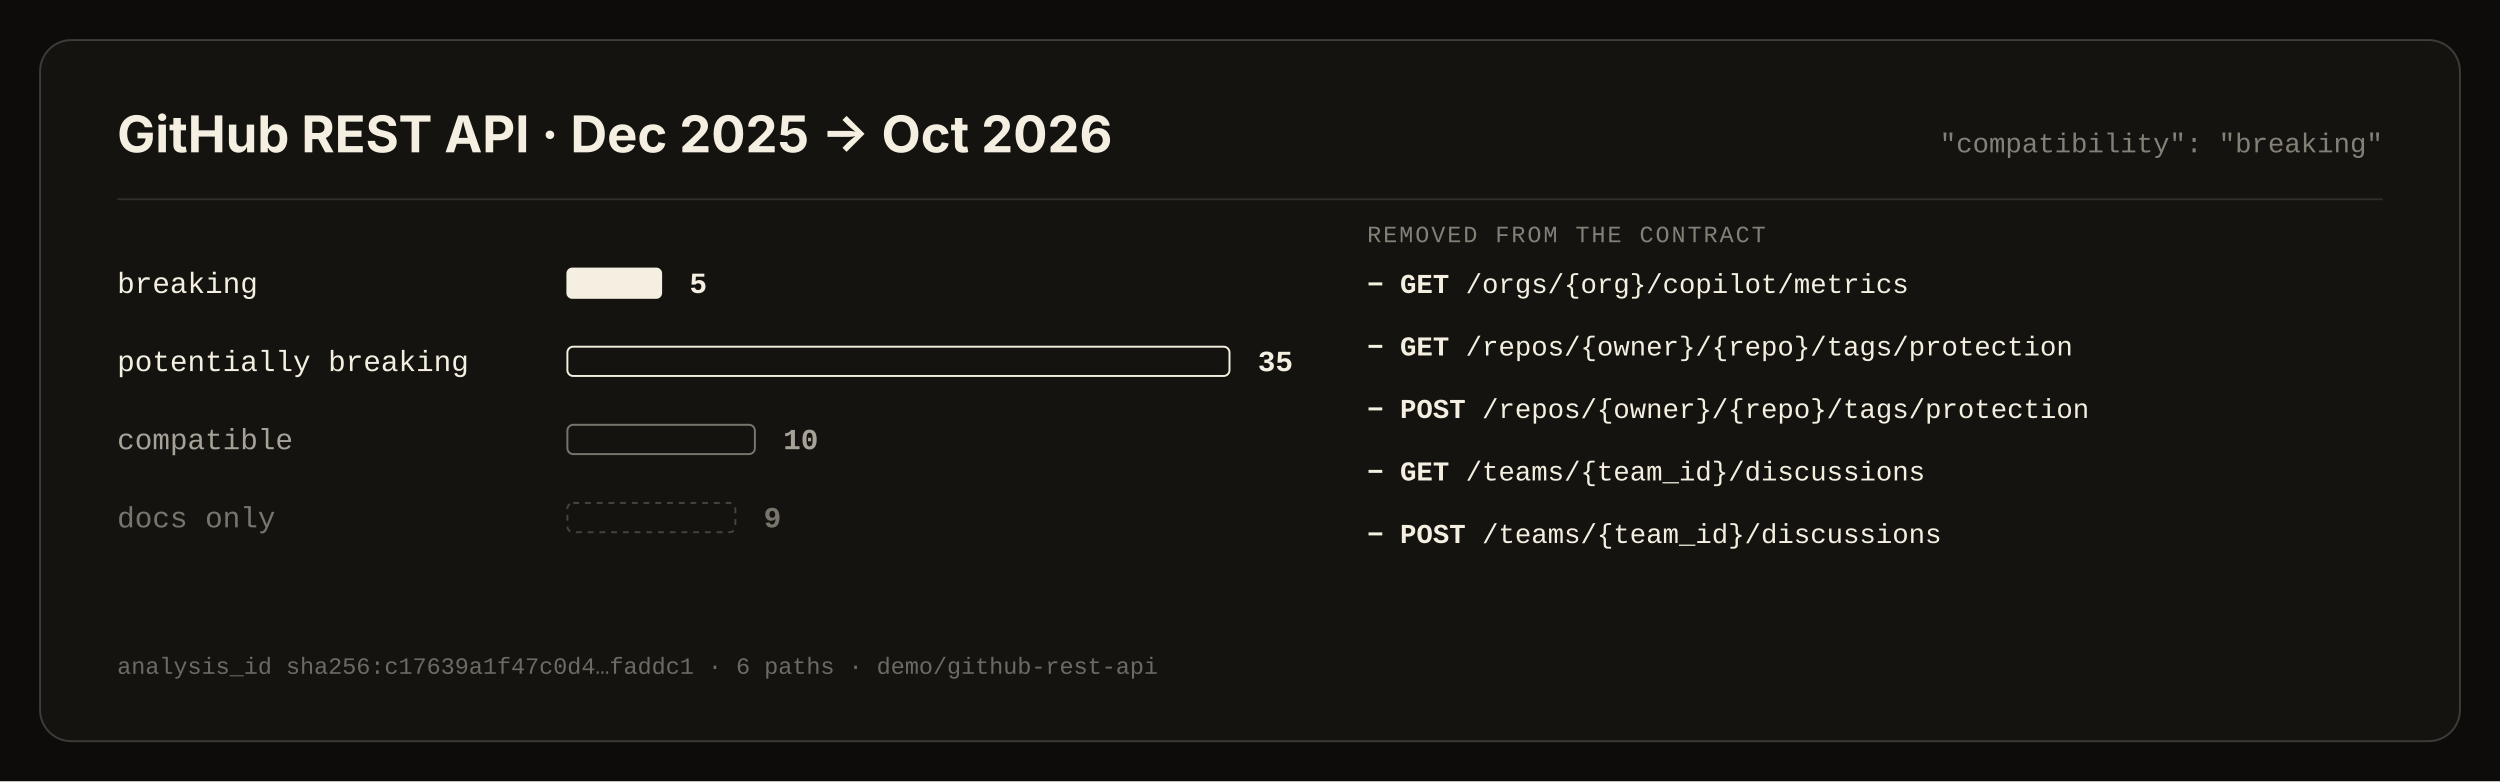
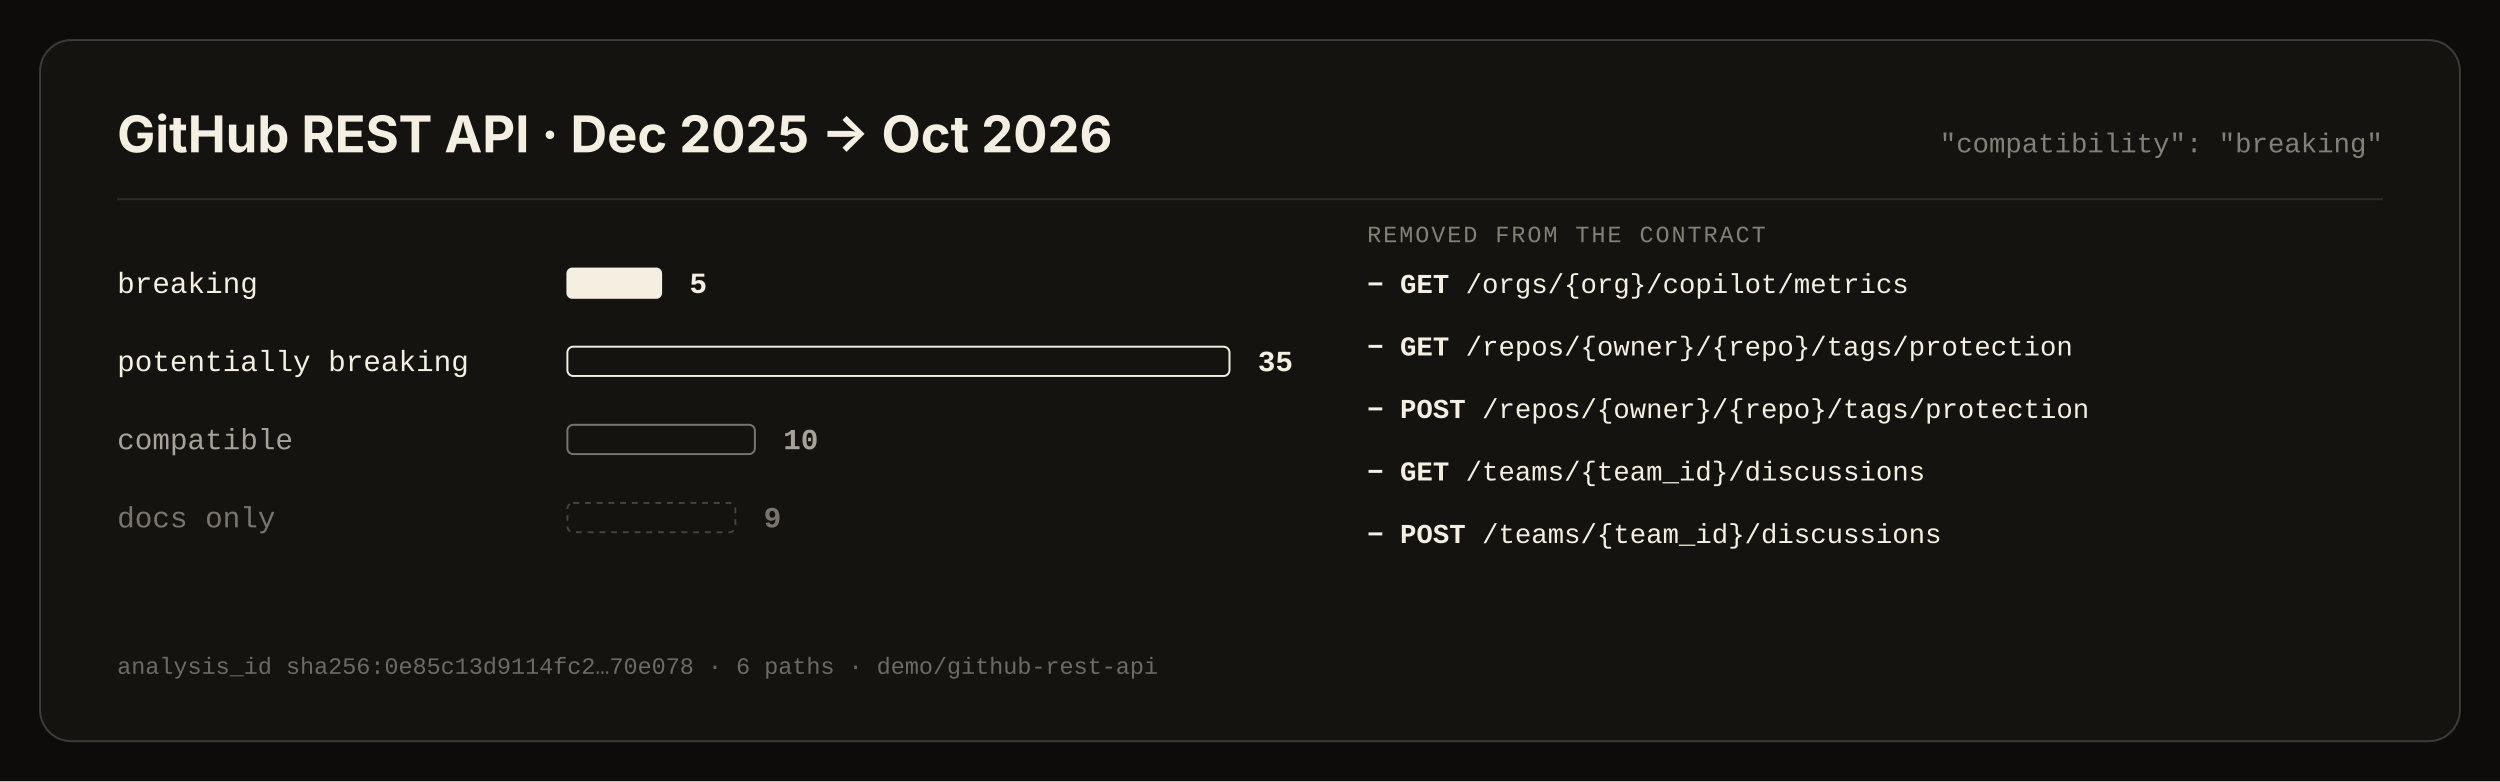
<svg xmlns="http://www.w3.org/2000/svg" width="1280" height="400" viewBox="0 0 1280 400" role="img" aria-label="Breakra on GitHub's REST API description, Dec 2025 to Oct 2026: 5 breaking, 35 potentially breaking, 10 compatible, 9 docs-only changes.">
  <rect width="1280" height="400" fill="#0D0C0A" />
  <rect x="20.5" y="20.5" width="1239" height="359" rx="16" fill="#14130F" stroke="#F4EFE1" stroke-opacity="0.2" />
  <text x="60" y="78" font-family="'Inter','Helvetica Neue',Helvetica,Arial,sans-serif" font-size="26" font-weight="700" fill="#F4EFE1">GitHub REST API · Dec 2025 → Oct 2026</text>
  <text x="1220" y="78" font-family="ui-monospace,'SF Mono',Menlo,Consolas,'Liberation Mono',monospace" font-size="14" fill="#F4EFE1" fill-opacity="0.5" text-anchor="end">"compatibility": "breaking"</text>
  <line x1="60" y1="102" x2="1220" y2="102" stroke="#F4EFE1" stroke-opacity="0.12" />
  <g font-family="ui-monospace,'SF Mono',Menlo,Consolas,'Liberation Mono',monospace">
    <text x="60" y="150" font-size="15" fill="#F4EFE1" fill-opacity="1">breaking</text>
    <rect x="290" y="137" width="49" height="16" rx="3" fill="#F4EFE1" />
    <text x="353" y="150" font-size="15" font-weight="700" fill="#F4EFE1" fill-opacity="1">5</text>
    <text x="60" y="190" font-size="15" fill="#F4EFE1" fill-opacity="1">potentially breaking</text>
    <rect x="290.5" y="177.5" width="339" height="15" rx="3" fill="none" stroke="#F4EFE1" stroke-opacity="1" />
    <text x="644" y="190" font-size="15" font-weight="700" fill="#F4EFE1" fill-opacity="1">35</text>
    <text x="60" y="230" font-size="15" fill="#F4EFE1" fill-opacity="0.65">compatible</text>
    <rect x="290.5" y="217.5" width="96" height="15" rx="3" fill="none" stroke="#F4EFE1" stroke-opacity="0.45" />
    <text x="401" y="230" font-size="15" font-weight="700" fill="#F4EFE1" fill-opacity="0.65">10</text>
    <text x="60" y="270" font-size="15" fill="#F4EFE1" fill-opacity="0.45">docs only</text>
    <rect x="290.5" y="257.5" width="86" height="15" rx="3" fill="none" stroke="#F4EFE1" stroke-opacity="0.22" stroke-dasharray="3 3" />
    <text x="391" y="270" font-size="15" font-weight="700" fill="#F4EFE1" fill-opacity="0.45">9</text>
    <text x="700" y="124" font-size="12" fill="#F4EFE1" fill-opacity="0.5" letter-spacing="1">REMOVED FROM THE CONTRACT</text>
    <text x="700" y="150" font-size="14" fill="#F4EFE1">
      <tspan font-weight="700">− GET</tspan> /orgs/{org}/copilot/metrics</text>
    <text x="700" y="182" font-size="14" fill="#F4EFE1">
      <tspan font-weight="700">− GET</tspan> /repos/{owner}/{repo}/tags/protection</text>
    <text x="700" y="214" font-size="14" fill="#F4EFE1">
      <tspan font-weight="700">− POST</tspan> /repos/{owner}/{repo}/tags/protection</text>
    <text x="700" y="246" font-size="14" fill="#F4EFE1">
      <tspan font-weight="700">− GET</tspan> /teams/{team_id}/discussions</text>
    <text x="700" y="278" font-size="14" fill="#F4EFE1">
      <tspan font-weight="700">− POST</tspan> /teams/{team_id}/discussions</text>
-     <text x="60" y="345" font-size="12" fill="#F4EFE1" fill-opacity="0.4">analysis_id sha256:c17639a1f47c0d4…faddc1 · 6 paths · demo/github-rest-api</text>
+     <text x="60" y="345" font-size="12" fill="#F4EFE1" fill-opacity="0.4">analysis_id sha256:0e85c13d9114fc2…70e078 · 6 paths · demo/github-rest-api</text>
  </g>
</svg>
